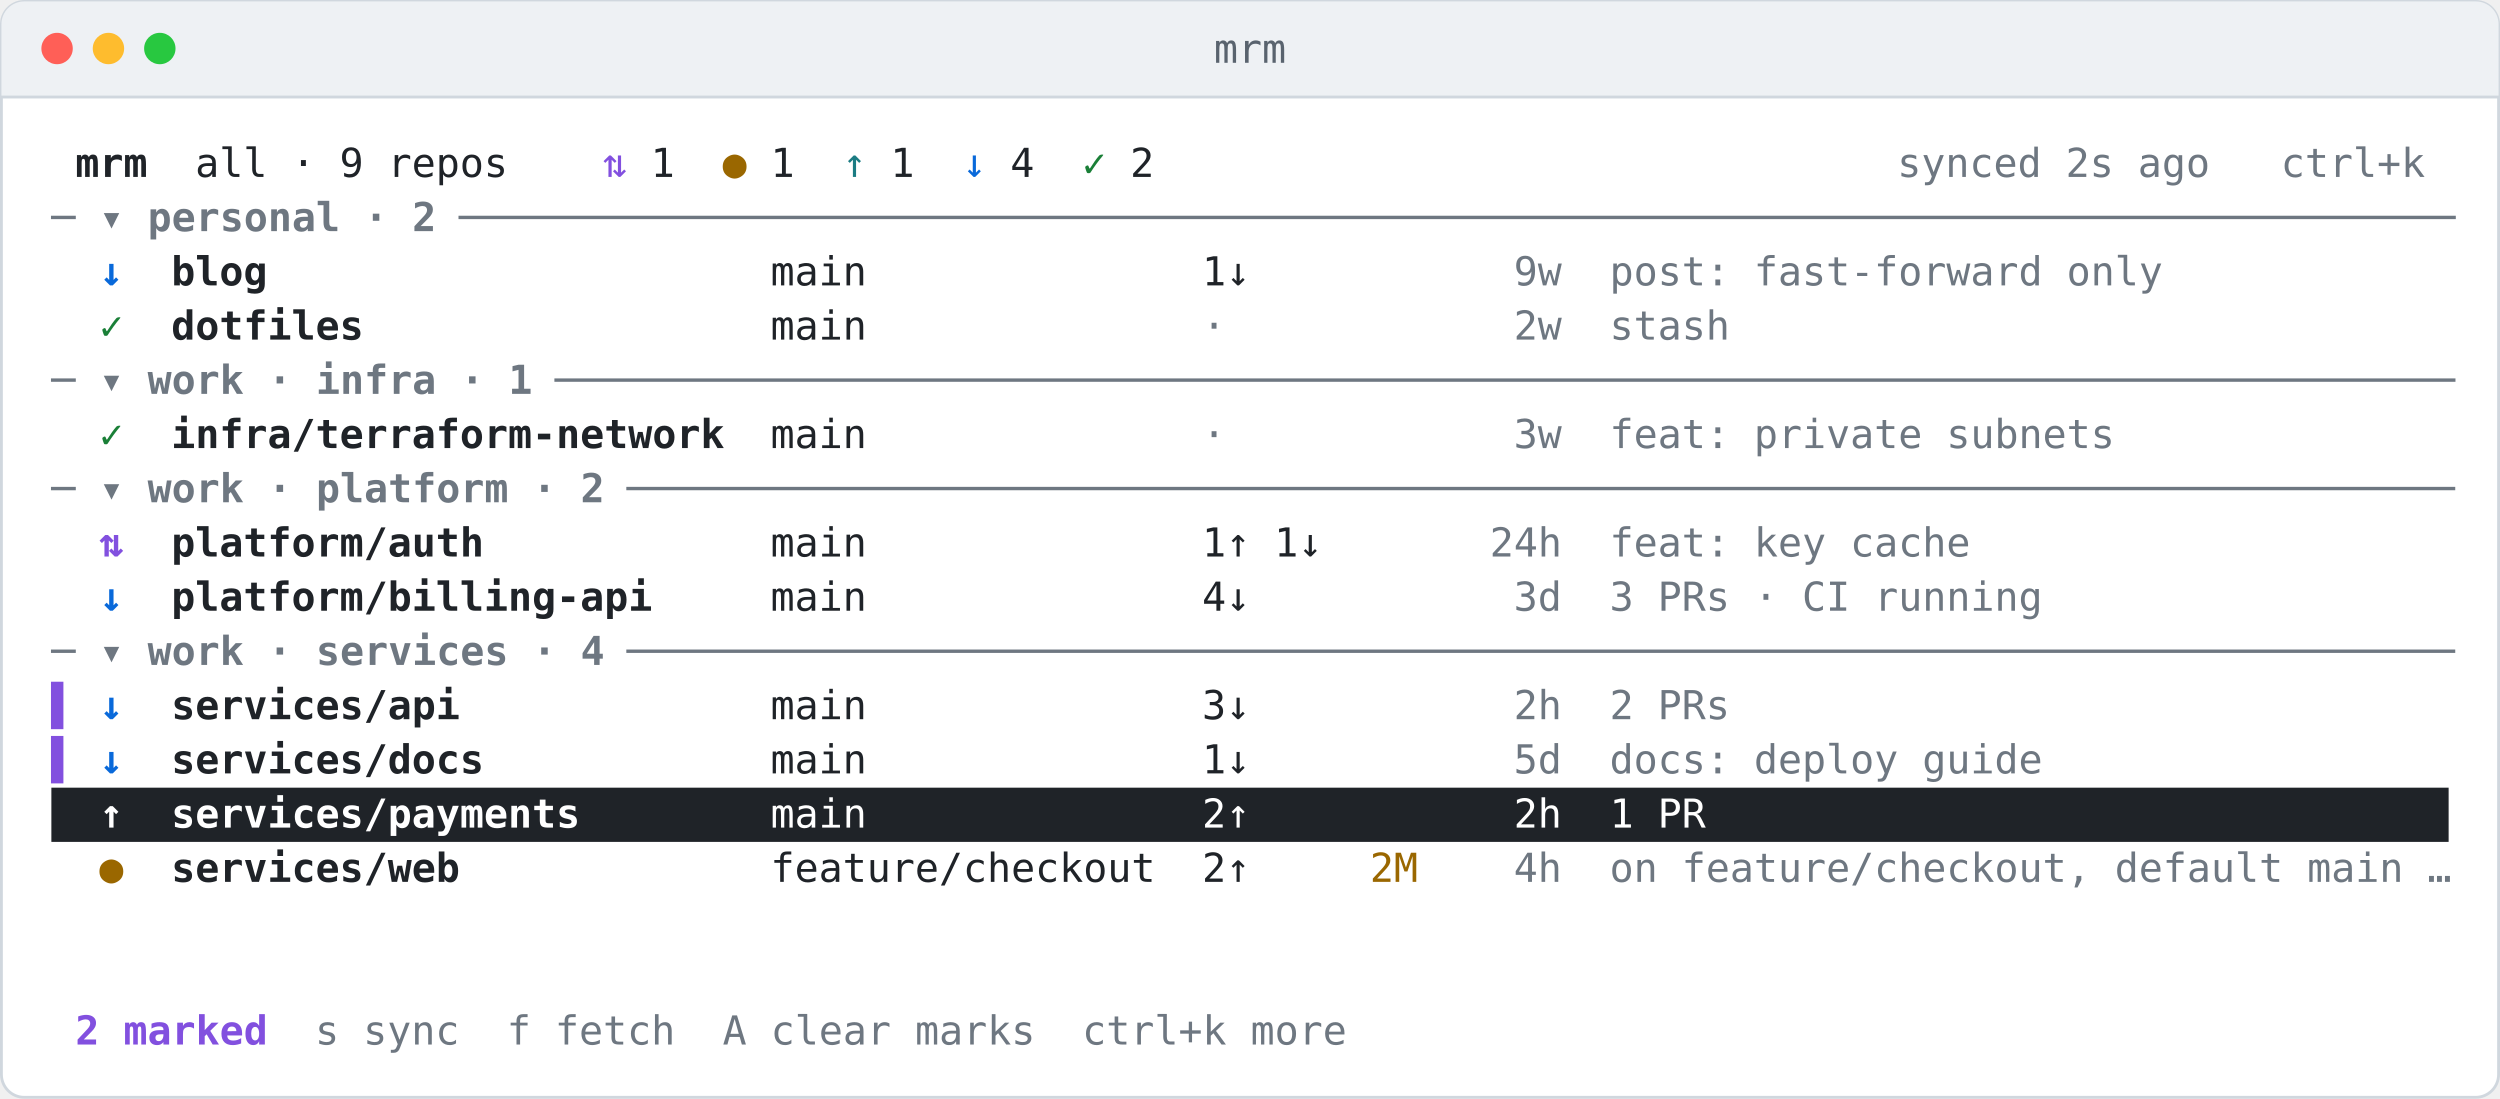
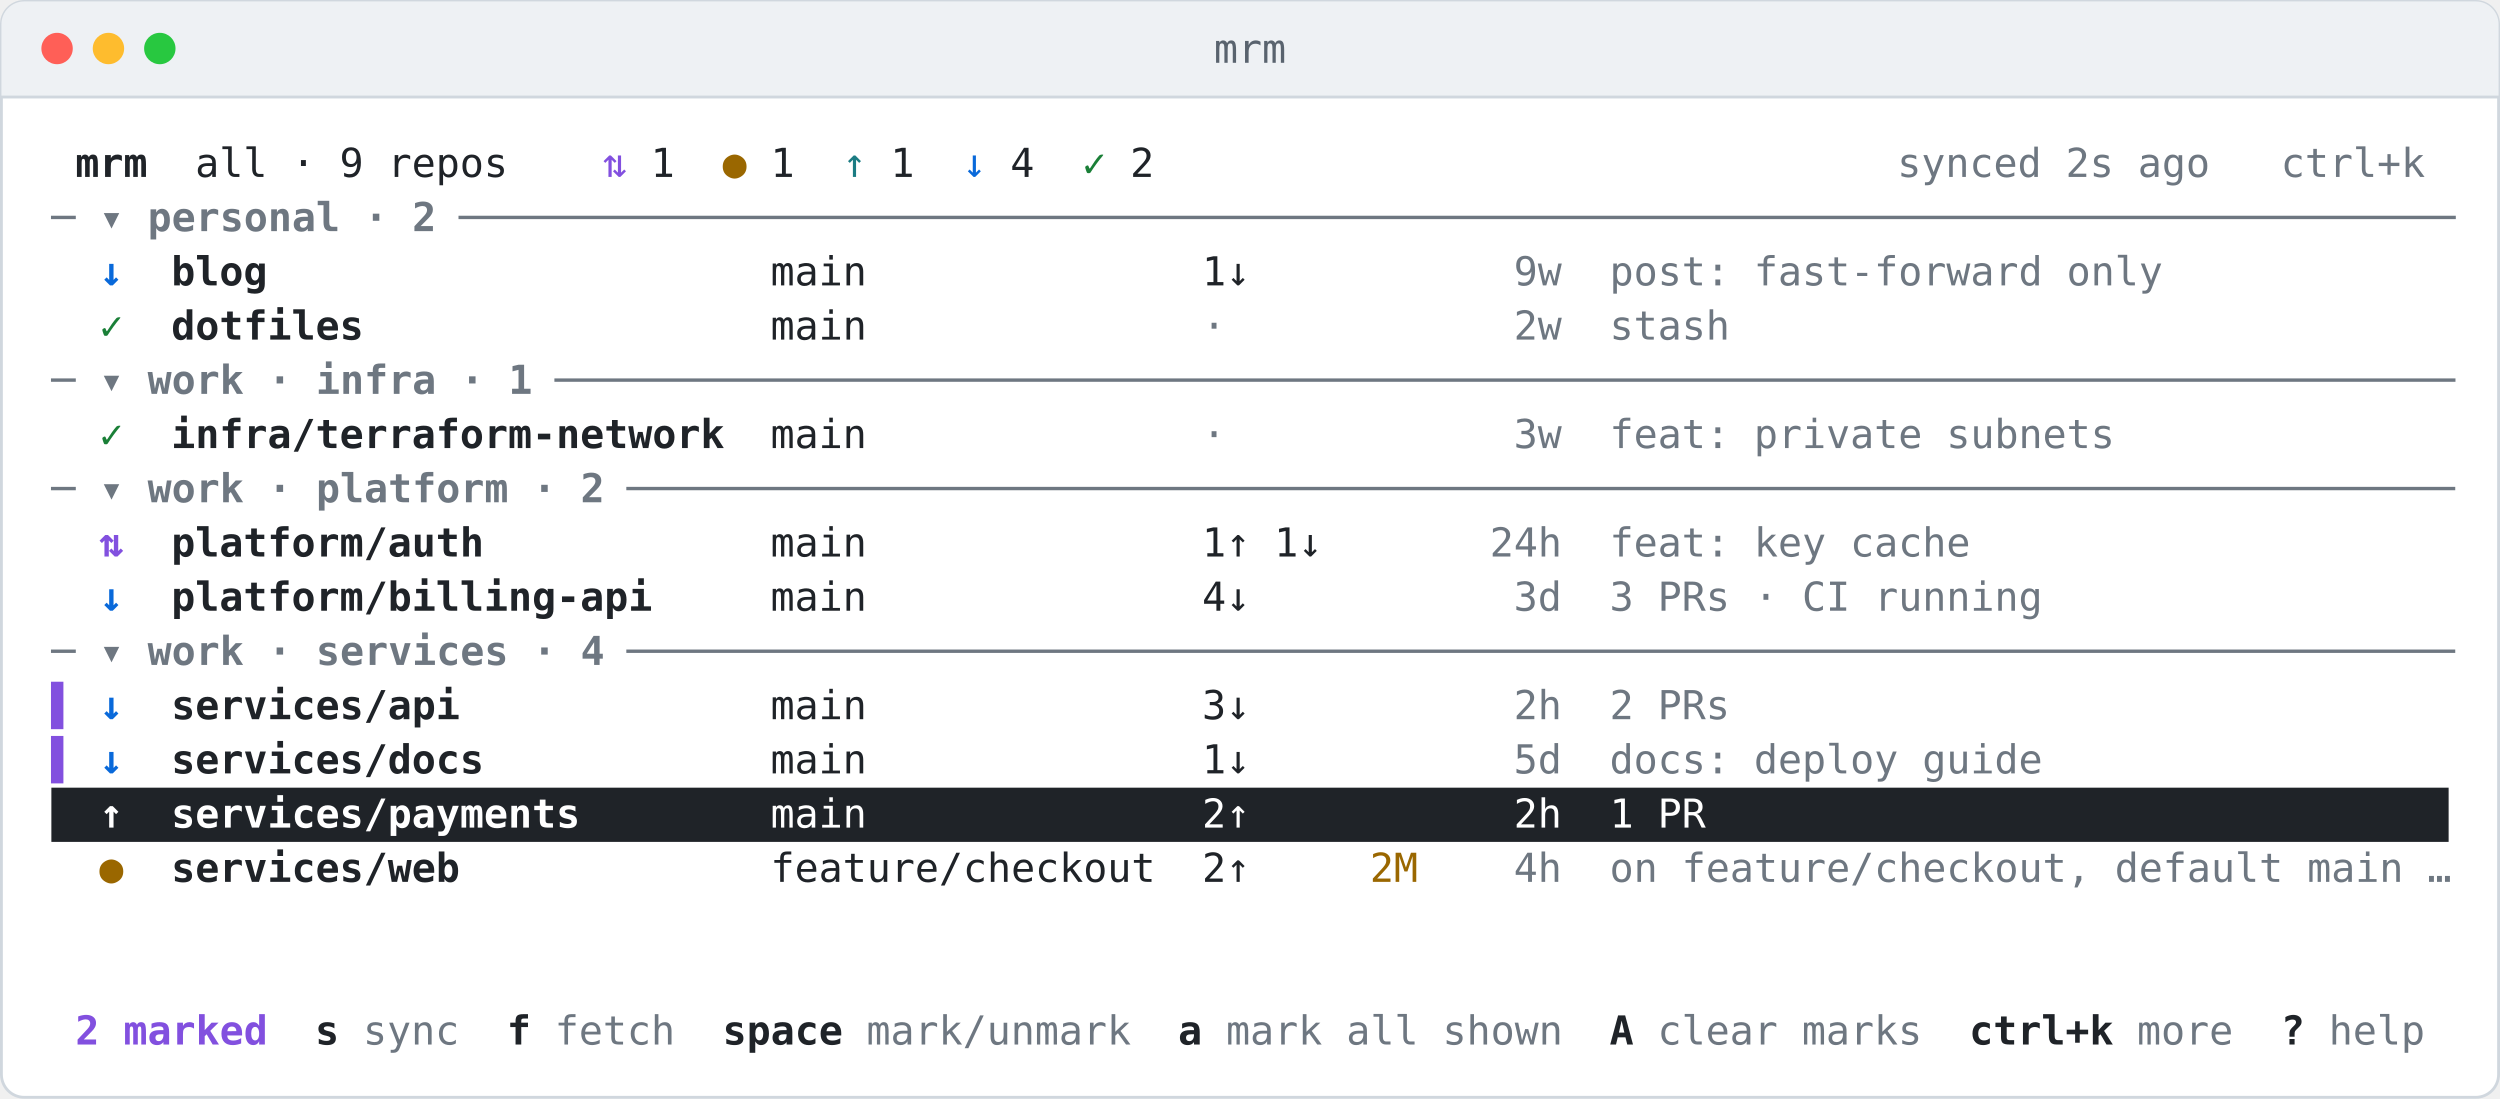
<svg xmlns="http://www.w3.org/2000/svg" width="876" height="385" viewBox="0 0 876 385" role="img" aria-label="mrm">
  <style>
  .bg{fill:#ffffff} .bar{fill:#eef1f4} .edge{stroke:#d0d7de} .t{fill:#1f2328}
  .title{fill:#59636e} .dim{fill:#6e7781} .c1{fill:#cf222e} .c2{fill:#1a7f37}
  .c3{fill:#9a6700} .c4{fill:#0969da} .c5{fill:#8250df} .c6{fill:#1b7c83} .c7{fill:#6e7781}
  .rev{fill:#1f2328} .revt{fill:#ffffff} .hdr{fill:#0969da}
  @media (prefers-color-scheme: dark){
    .bg{fill:#0d1117} .bar{fill:#161b22} .edge{stroke:#30363d} .t{fill:#e6edf3}
    .title{fill:#9198a1} .dim{fill:#8b949e} .c1{fill:#ff7b72} .c2{fill:#3fb950}
    .c3{fill:#d29922} .c4{fill:#58a6ff} .c5{fill:#bc8cff} .c6{fill:#39c5cf} .c7{fill:#8b949e}
    .rev{fill:#e6edf3} .revt{fill:#0d1117} .hdr{fill:#58a6ff}
  }
  text{font-family:ui-monospace,"SF Mono","Cascadia Mono","JetBrains Mono",Menlo,Consolas,"DejaVu Sans Mono",monospace;font-size:14px;white-space:pre}
  .b{font-weight:700}
</style>
  <rect class="bg edge" x="0.5" y="0.5" width="875" height="384" rx="8" />
  <path class="bar" d="M8.5 .5h859a8 8 0 0 1 8 8V34H.5V8.5a8 8 0 0 1 8-8z" />
  <line class="edge" x1="0" y1="34" x2="876" y2="34" />
  <circle cx="20" cy="17.0" r="5.5" fill="#ff5f57" />
  <circle cx="38" cy="17.0" r="5.5" fill="#febc2e" />
  <circle cx="56" cy="17.0" r="5.5" fill="#28c840" />
  <text class="title" x="438.0" y="22.0" text-anchor="middle">mrm</text>
  <text class="t b" x="26.4 34.8 43.2" y="62" xml:space="preserve">mrm</text>
  <text class="t" x="68.4 76.8 85.2 93.6 102.0 110.4 118.8 127.2 135.6 144.0 152.4 160.8 169.2" y="62" xml:space="preserve">all · 9 repos</text>
  <text class="c5" x="211.2" y="62" xml:space="preserve">⇅</text>
  <text class="t" x="228.0" y="62" xml:space="preserve">1</text>
  <text class="c3" x="253.2" y="62" xml:space="preserve">●</text>
  <text class="t" x="270.0" y="62" xml:space="preserve">1</text>
  <text class="c6" x="295.2" y="62" xml:space="preserve">↑</text>
  <text class="t" x="312.0" y="62" xml:space="preserve">1</text>
  <text class="c4" x="337.2" y="62" xml:space="preserve">↓</text>
  <text class="t" x="354.0" y="62" xml:space="preserve">4</text>
  <text class="c2" x="379.2" y="62" xml:space="preserve">✓</text>
  <text class="t" x="396.0" y="62" xml:space="preserve">2</text>
  <text class="dim" x="664.8 673.2 681.6 690.0 698.4 706.8 715.2 723.6 732.0 740.4 748.8 757.2 765.6" y="62" xml:space="preserve">synced 2s ago</text>
  <text class="dim" x="799.2 807.6 816.0 824.4 832.8 841.2" y="62" xml:space="preserve">ctrl+k</text>
  <text class="c7 b" x="18.0 26.4 34.8 43.2 51.6 60.0 68.4 76.8 85.2 93.6 102.0 110.4 118.8 127.2 135.6 144.0" y="81" xml:space="preserve">─ ▾ personal · 2</text>
  <text class="c7" x="160.8 169.2 177.6 186.0 194.4 202.8 211.2 219.6 228.0 236.4 244.8 253.2 261.6 270.0 278.4 286.8 295.2 303.6 312.0 320.4 328.8 337.2 345.6 354.0 362.4 370.8 379.2 387.6 396.0 404.4 412.8 421.2 429.6 438.0 446.4 454.8 463.2 471.6 480.0 488.4 496.8 505.2 513.6 522.0 530.4 538.8 547.2 555.6 564.0 572.4 580.8 589.2 597.6 606.0 614.4 622.8 631.2 639.6 648.0 656.4 664.8 673.2 681.6 690.0 698.4 706.8 715.2 723.6 732.0 740.4 748.8 757.2 765.6 774.0 782.4 790.8 799.2 807.6 816.0 824.4 832.8 841.2 849.6" y="81" xml:space="preserve">───────────────────────────────────────────────────────────────────────────────────</text>
  <text class="c4 b" x="34.8" y="100" xml:space="preserve">↓</text>
  <text class="t b" x="60.0 68.4 76.8 85.2" y="100" xml:space="preserve">blog</text>
  <text class="t" x="270.0 278.4 286.8 295.2" y="100" xml:space="preserve">main</text>
  <text class="t" x="421.2 429.6" y="100" xml:space="preserve">1↓</text>
  <text class="dim" x="530.4 538.8" y="100" xml:space="preserve">9w</text>
  <text class="dim" x="564.0 572.4 580.8 589.2 597.6 606.0 614.4 622.8 631.2 639.6 648.0 656.4 664.8 673.2 681.6 690.0 698.4 706.8 715.2 723.6 732.0 740.4 748.8" y="100" xml:space="preserve">post: fast-forward only</text>
  <text class="c2" x="34.8" y="119" xml:space="preserve">✓</text>
  <text class="t b" x="60.0 68.4 76.8 85.2 93.6 102.0 110.4 118.8" y="119" xml:space="preserve">dotfiles</text>
  <text class="t" x="270.0 278.4 286.8 295.2" y="119" xml:space="preserve">main</text>
  <text class="dim" x="421.2" y="119" xml:space="preserve">·</text>
  <text class="dim" x="530.4 538.8" y="119" xml:space="preserve">2w</text>
  <text class="dim" x="564.0 572.4 580.8 589.2 597.6" y="119" xml:space="preserve">stash</text>
  <text class="c7 b" x="18.0 26.4 34.8 43.2 51.6 60.0 68.4 76.8 85.2 93.6 102.0 110.4 118.8 127.2 135.6 144.0 152.4 160.8 169.2 177.6" y="138" xml:space="preserve">─ ▾ work · infra · 1</text>
  <text class="c7" x="194.4 202.8 211.2 219.6 228.0 236.4 244.8 253.2 261.6 270.0 278.4 286.8 295.2 303.6 312.0 320.4 328.8 337.2 345.6 354.0 362.4 370.8 379.2 387.6 396.0 404.4 412.8 421.2 429.6 438.0 446.4 454.8 463.2 471.6 480.0 488.4 496.8 505.2 513.6 522.0 530.4 538.8 547.2 555.6 564.0 572.4 580.8 589.2 597.6 606.0 614.4 622.8 631.2 639.6 648.0 656.4 664.8 673.2 681.6 690.0 698.4 706.8 715.2 723.6 732.0 740.4 748.8 757.2 765.6 774.0 782.4 790.8 799.2 807.6 816.0 824.4 832.8 841.2 849.6" y="138" xml:space="preserve">───────────────────────────────────────────────────────────────────────────────</text>
  <text class="c2" x="34.8" y="157" xml:space="preserve">✓</text>
  <text class="t b" x="60.0 68.4 76.8 85.2 93.6 102.0 110.4 118.8 127.2 135.6 144.0 152.4 160.8 169.2 177.6 186.0 194.4 202.8 211.2 219.6 228.0 236.4 244.8" y="157" xml:space="preserve">infra/terraform-network</text>
  <text class="t" x="270.0 278.4 286.8 295.2" y="157" xml:space="preserve">main</text>
  <text class="dim" x="421.2" y="157" xml:space="preserve">·</text>
  <text class="dim" x="530.4 538.8" y="157" xml:space="preserve">3w</text>
  <text class="dim" x="564.0 572.4 580.8 589.2 597.6 606.0 614.4 622.8 631.2 639.6 648.0 656.4 664.8 673.2 681.6 690.0 698.4 706.8 715.2 723.6 732.0" y="157" xml:space="preserve">feat: private subnets</text>
  <text class="c7 b" x="18.0 26.4 34.8 43.2 51.6 60.0 68.4 76.8 85.2 93.6 102.0 110.4 118.8 127.2 135.6 144.0 152.4 160.8 169.2 177.6 186.0 194.4 202.8" y="176" xml:space="preserve">─ ▾ work · platform · 2</text>
  <text class="c7" x="219.6 228.0 236.4 244.8 253.2 261.6 270.0 278.4 286.8 295.2 303.6 312.0 320.4 328.8 337.2 345.6 354.0 362.4 370.8 379.2 387.6 396.0 404.4 412.8 421.2 429.6 438.0 446.4 454.8 463.2 471.6 480.0 488.4 496.8 505.2 513.6 522.0 530.4 538.8 547.2 555.6 564.0 572.4 580.8 589.2 597.6 606.0 614.4 622.8 631.2 639.6 648.0 656.4 664.8 673.2 681.6 690.0 698.4 706.8 715.2 723.6 732.0 740.4 748.8 757.2 765.6 774.0 782.4 790.8 799.2 807.6 816.0 824.4 832.8 841.2 849.6" y="176" xml:space="preserve">────────────────────────────────────────────────────────────────────────────</text>
  <text class="c5 b" x="34.8" y="195" xml:space="preserve">⇅</text>
  <text class="t b" x="60.0 68.4 76.8 85.2 93.6 102.0 110.4 118.8 127.2 135.6 144.0 152.4 160.8" y="195" xml:space="preserve">platform/auth</text>
  <text class="t" x="270.0 278.4 286.8 295.2" y="195" xml:space="preserve">main</text>
  <text class="t" x="421.2 429.6 438.0 446.4 454.8" y="195" xml:space="preserve">1↑ 1↓</text>
  <text class="dim" x="522.0 530.4 538.8" y="195" xml:space="preserve">24h</text>
  <text class="dim" x="564.0 572.4 580.8 589.2 597.6 606.0 614.4 622.8 631.2 639.6 648.0 656.4 664.8 673.2 681.6" y="195" xml:space="preserve">feat: key cache</text>
  <text class="c4 b" x="34.8" y="214" xml:space="preserve">↓</text>
  <text class="t b" x="60.0 68.4 76.8 85.2 93.6 102.0 110.4 118.8 127.2 135.6 144.0 152.4 160.8 169.2 177.6 186.0 194.4 202.8 211.2 219.6" y="214" xml:space="preserve">platform/billing-api</text>
  <text class="t" x="270.0 278.4 286.8 295.2" y="214" xml:space="preserve">main</text>
  <text class="t" x="421.2 429.6" y="214" xml:space="preserve">4↓</text>
  <text class="dim" x="530.4 538.8" y="214" xml:space="preserve">3d</text>
  <text class="dim" x="564.0 572.4 580.8 589.2 597.6 606.0 614.4 622.8 631.2 639.6 648.0 656.4 664.8 673.2 681.6 690.0 698.4 706.8" y="214" xml:space="preserve">3 PRs · CI running</text>
  <text class="c7 b" x="18.0 26.4 34.8 43.2 51.6 60.0 68.4 76.8 85.2 93.6 102.0 110.4 118.8 127.2 135.6 144.0 152.4 160.8 169.2 177.6 186.0 194.4 202.8" y="233" xml:space="preserve">─ ▾ work · services · 4</text>
  <text class="c7" x="219.6 228.0 236.4 244.8 253.2 261.6 270.0 278.4 286.8 295.2 303.6 312.0 320.4 328.8 337.2 345.6 354.0 362.4 370.8 379.2 387.6 396.0 404.4 412.8 421.2 429.6 438.0 446.4 454.8 463.2 471.6 480.0 488.4 496.8 505.2 513.6 522.0 530.4 538.8 547.2 555.6 564.0 572.4 580.8 589.2 597.6 606.0 614.4 622.8 631.2 639.6 648.0 656.4 664.8 673.2 681.6 690.0 698.4 706.8 715.2 723.6 732.0 740.4 748.8 757.2 765.6 774.0 782.4 790.8 799.2 807.6 816.0 824.4 832.8 841.2 849.6" y="233" xml:space="preserve">────────────────────────────────────────────────────────────────────────────</text>
  <text class="c5 b" x="18.0" y="252" xml:space="preserve">▌</text>
  <text class="c4 b" x="34.8" y="252" xml:space="preserve">↓</text>
  <text class="t b" x="60.0 68.4 76.8 85.2 93.6 102.0 110.4 118.8 127.2 135.6 144.0 152.4" y="252" xml:space="preserve">services/api</text>
  <text class="t" x="270.0 278.4 286.8 295.2" y="252" xml:space="preserve">main</text>
  <text class="t" x="421.2 429.6" y="252" xml:space="preserve">3↓</text>
  <text class="dim" x="530.4 538.8" y="252" xml:space="preserve">2h</text>
  <text class="dim" x="564.0 572.4 580.8 589.2 597.6" y="252" xml:space="preserve">2 PRs</text>
  <text class="c5 b" x="18.0" y="271" xml:space="preserve">▌</text>
  <text class="c4 b" x="34.8" y="271" xml:space="preserve">↓</text>
  <text class="t b" x="60.0 68.4 76.8 85.2 93.6 102.0 110.4 118.8 127.2 135.6 144.0 152.4 160.8" y="271" xml:space="preserve">services/docs</text>
  <text class="t" x="270.0 278.4 286.8 295.2" y="271" xml:space="preserve">main</text>
  <text class="t" x="421.2 429.6" y="271" xml:space="preserve">1↓</text>
  <text class="dim" x="530.4 538.8" y="271" xml:space="preserve">5d</text>
  <text class="dim" x="564.0 572.4 580.8 589.2 597.6 606.0 614.4 622.8 631.2 639.6 648.0 656.4 664.8 673.2 681.6 690.0 698.4 706.8" y="271" xml:space="preserve">docs: deploy guide</text>
  <rect class="rev" x="18.0" y="276" width="840.0" height="19" />
  <text class="revt b" x="34.8" y="290" xml:space="preserve">↑</text>
  <text class="revt b" x="60.0 68.4 76.8 85.2 93.6 102.0 110.4 118.8 127.2 135.6 144.0 152.4 160.8 169.2 177.6 186.0 194.4" y="290" xml:space="preserve">services/payments</text>
  <text class="revt" x="270.0 278.4 286.8 295.2" y="290" xml:space="preserve">main</text>
  <text class="revt" x="421.2 429.6" y="290" xml:space="preserve">2↑</text>
  <text class="revt" x="530.4 538.8" y="290" xml:space="preserve">2h</text>
  <text class="revt" x="564.0 572.4 580.8 589.2" y="290" xml:space="preserve">1 PR</text>
  <text class="c3 b" x="34.8" y="309" xml:space="preserve">●</text>
  <text class="t b" x="60.0 68.4 76.8 85.2 93.6 102.0 110.4 118.8 127.2 135.6 144.0 152.4" y="309" xml:space="preserve">services/web</text>
  <text class="t" x="270.0 278.4 286.8 295.2 303.6 312.0 320.4 328.8 337.2 345.6 354.0 362.4 370.8 379.2 387.6 396.0" y="309" xml:space="preserve">feature/checkout</text>
  <text class="t" x="421.2 429.6" y="309" xml:space="preserve">2↑</text>
  <text class="c3" x="480.0 488.4" y="309" xml:space="preserve">2M</text>
  <text class="dim" x="530.4 538.8" y="309" xml:space="preserve">4h</text>
  <text class="dim" x="564.0 572.4 580.8 589.2 597.6 606.0 614.4 622.8 631.2 639.6 648.0 656.4 664.8 673.2 681.6 690.0 698.4 706.8 715.2 723.6 732.0 740.4 748.8 757.2 765.6 774.0 782.4 790.8 799.2 807.6 816.0 824.4 832.8 841.2 849.6" y="309" xml:space="preserve">on feature/checkout, default main …</text>
  <text class="c5 b" x="26.4 34.8 43.2 51.6 60.0 68.4 76.8 85.2" y="366" xml:space="preserve">2 marked</text>
-   <text class="dim" x="110.4 118.8 127.2 135.6 144.0 152.4" y="366" xml:space="preserve">s sync</text>
-   <text class="dim" x="177.6 186.0 194.4 202.8 211.2 219.6 228.0" y="366" xml:space="preserve">f fetch</text>
-   <text class="dim" x="253.2 261.6 270.0 278.4 286.8 295.2 303.6 312.0 320.4 328.8 337.2 345.6 354.0" y="366" xml:space="preserve">A clear marks</text>
-   <text class="dim" x="379.2 387.6 396.0 404.4 412.8 421.2 429.6 438.0 446.4 454.8 463.2" y="366" xml:space="preserve">ctrl+k more</text>
+   <text class="t b" x="110.4" y="366" xml:space="preserve">s</text>
+   <text class="dim" x="127.2 135.6 144.0 152.4" y="366" xml:space="preserve">sync</text>
+   <text class="t b" x="177.6" y="366" xml:space="preserve">f</text>
+   <text class="dim" x="194.4 202.8 211.2 219.6 228.0" y="366" xml:space="preserve">fetch</text>
+   <text class="t b" x="253.2 261.6 270.0 278.4 286.8" y="366" xml:space="preserve">space</text>
+   <text class="dim" x="303.6 312.0 320.4 328.8 337.2 345.6 354.0 362.4 370.8 379.2 387.6" y="366" xml:space="preserve">mark/unmark</text>
+   <text class="t b" x="412.8" y="366" xml:space="preserve">a</text>
+   <text class="dim" x="429.6 438.0 446.4 454.8 463.2 471.6 480.0 488.4 496.8 505.2 513.6 522.0 530.4 538.8" y="366" xml:space="preserve">mark all shown</text>
+   <text class="t b" x="564.0" y="366" xml:space="preserve">A</text>
+   <text class="dim" x="580.8 589.2 597.6 606.0 614.4 622.8 631.2 639.6 648.0 656.4 664.8" y="366" xml:space="preserve">clear marks</text>
+   <text class="t b" x="690.0 698.4 706.8 715.2 723.6 732.0" y="366" xml:space="preserve">ctrl+k</text>
+   <text class="dim" x="748.8 757.2 765.6 774.0" y="366" xml:space="preserve">more</text>
+   <text class="t b" x="799.2" y="366" xml:space="preserve">?</text>
+   <text class="dim" x="816.0 824.4 832.8 841.2" y="366" xml:space="preserve">help</text>
</svg>
